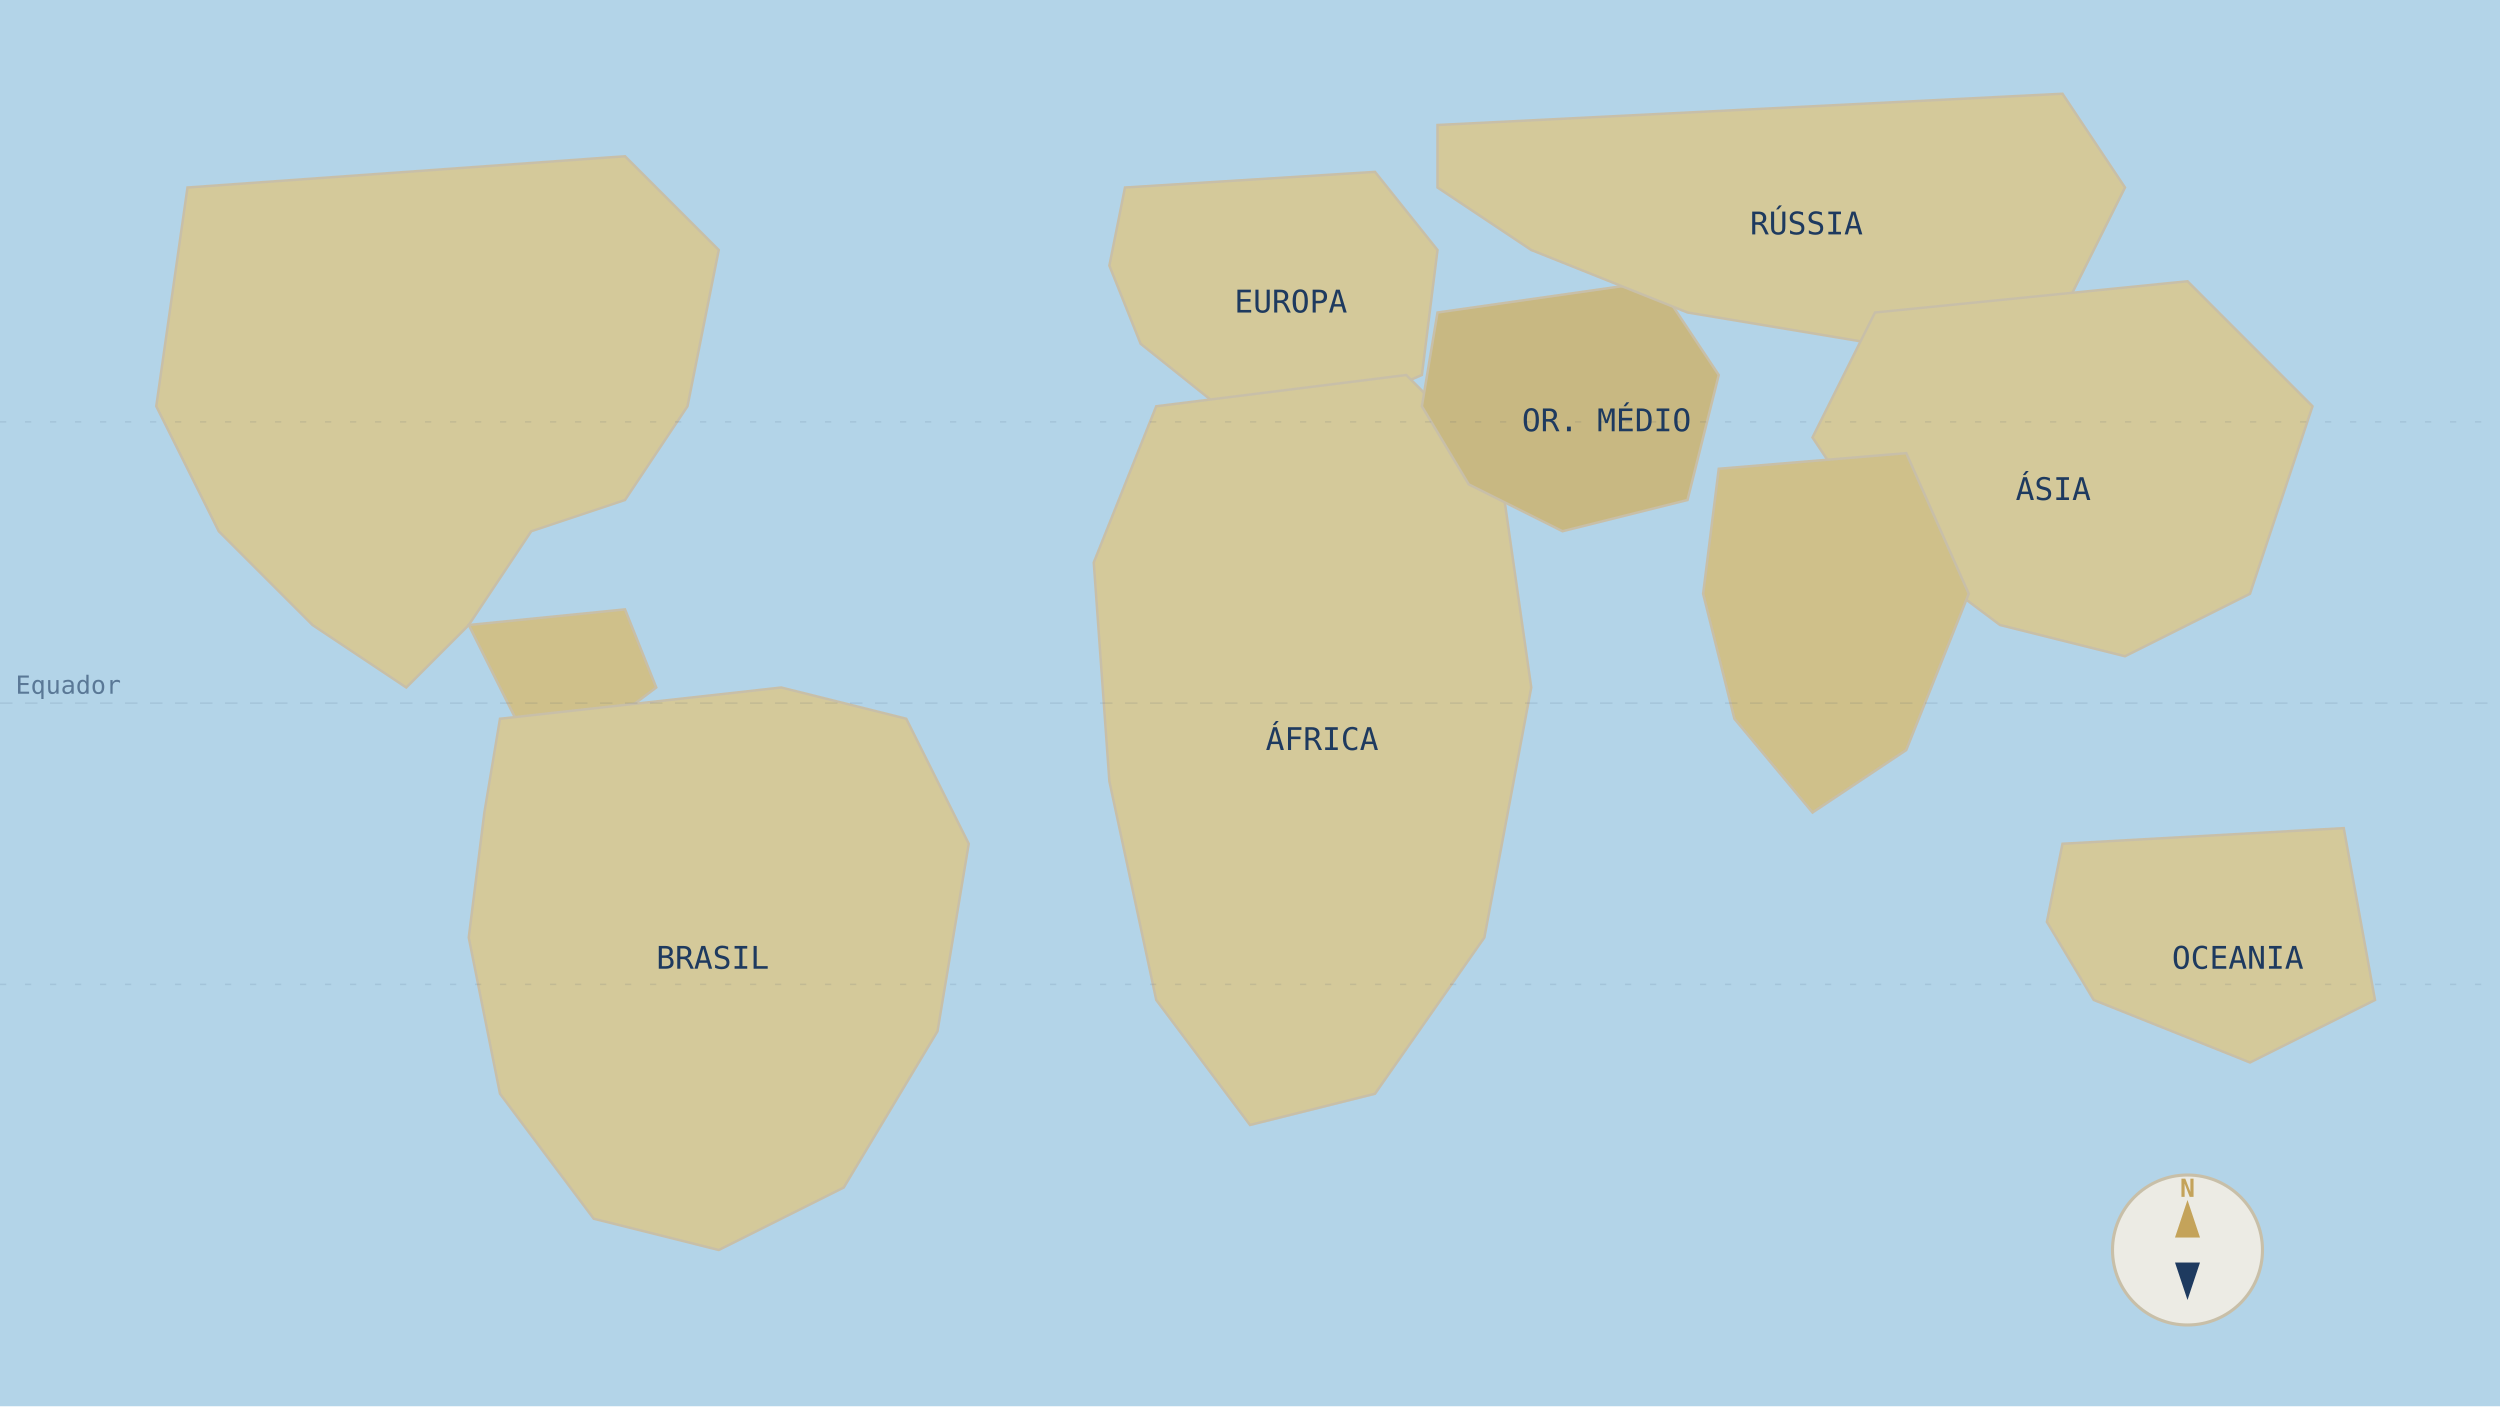
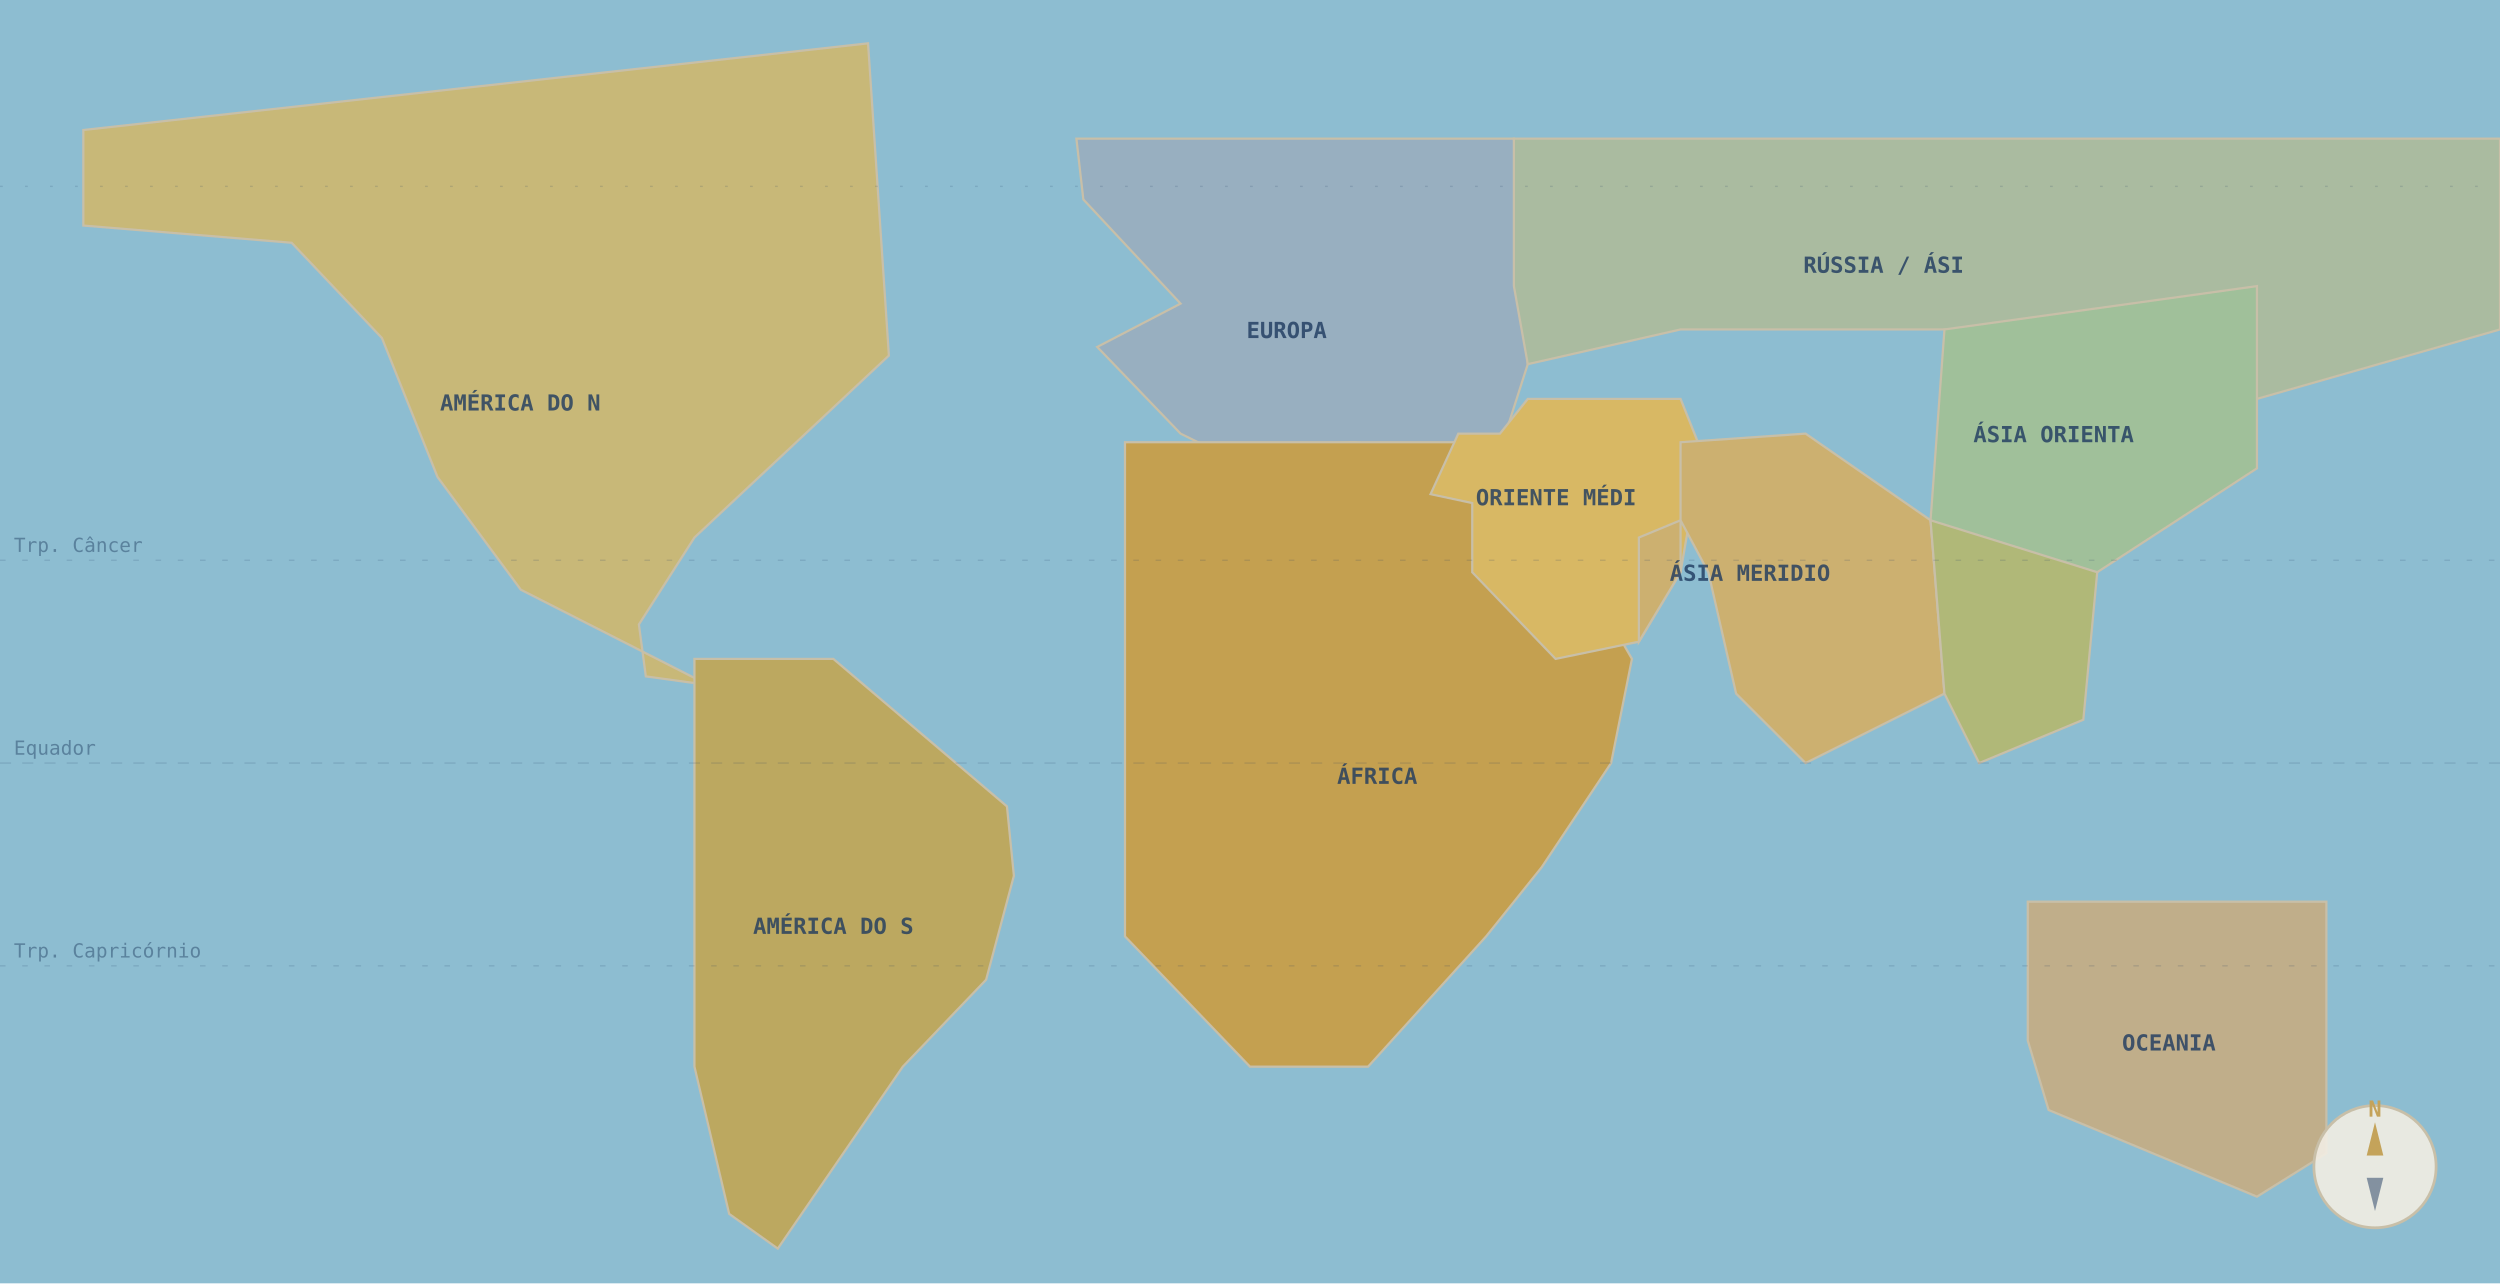
- <svg xmlns="http://www.w3.org/2000/svg" viewBox="0 0 800 450" role="img" aria-label="Mapa mundial simplificado">
+ <svg xmlns="http://www.w3.org/2000/svg" viewBox="0 0 900 462" role="img" aria-label="Mapa mundial simplificado">
  <defs>
    <style>
-       .country { stroke: #c8bfa8; stroke-width: 0.8; cursor: pointer; transition: opacity 0.15s; }
-       .country:hover { opacity: 0.75; }
-       .ocean { fill: #b3d4e8; }
-       .region-label { font-family: monospace; font-size: 10px; fill: #1e3a5f; pointer-events: none; }
-     </style>
+         .region { stroke:#c8bfa8; stroke-width:.8; cursor:pointer;
+                    transition:opacity .15s,filter .15s; }
+         .region:hover,.region:focus { opacity:.75; filter:brightness(1.12); outline:none; }
+         .region:focus-visible { outline:2px solid #c4a35a; outline-offset:2px; }
+         .rlabel { font-family:"DM Mono",monospace; font-size:8px; font-weight:600;
+                    fill:rgba(30,58,95,.8); text-anchor:middle; pointer-events:none; }
+         .graticule { stroke:rgba(30,58,95,.15); stroke-width:.5; fill:none; }
+       </style>
  </defs>
-   <rect width="800" height="450" class="ocean" />
-   <path class="country" data-id="north-america" data-name="América do Norte" fill="#d4c99a" d="M 60 60 L 200 50 L 230 80 L 220 130 L 200 160 L 170 170            L 150 200 L 130 220 L 100 200 L 70 170 L 50 130 Z" />
-   <path class="country" data-id="central-america" data-name="América Central" fill="#cfc08a" d="M 150 200 L 200 195 L 210 220 L 190 235 L 165 230 Z" />
-   <path class="country" data-id="south-america" data-name="América do Sul" fill="#d4c99a" d="M 160 230 L 250 220 L 290 230 L 310 270 L 300 330 L 270 380            L 230 400 L 190 390 L 160 350 L 150 300 L 155 260 Z" />
-   <text class="region-label" x="210" y="310">BRASIL</text>
-   <path class="country" data-id="europe" data-name="Europa" fill="#d4c99a" d="M 360 60 L 440 55 L 460 80 L 455 120 L 420 135 L 390 130            L 365 110 L 355 85 Z" />
-   <text class="region-label" x="395" y="100">EUROPA</text>
-   <path class="country" data-id="africa" data-name="África" fill="#d4c99a" d="M 370 130 L 450 120 L 480 150 L 490 220 L 475 300 L 440 350            L 400 360 L 370 320 L 355 250 L 350 180 Z" />
-   <text class="region-label" x="405" y="240">ÁFRICA</text>
-   <path class="country" data-id="middle-east" data-name="Oriente Médio" fill="#c8b882" d="M 460 100 L 530 90 L 550 120 L 540 160 L 500 170 L 470 155 L 455 130 Z" />
-   <text class="region-label" x="487" y="138">OR. MÉDIO</text>
-   <path class="country" data-id="russia" data-name="Rússia" fill="#d4c99a" d="M 460 40 L 660 30 L 680 60 L 660 100 L 600 110 L 540 100            L 490 80 L 460 60 Z" />
-   <text class="region-label" x="560" y="75">RÚSSIA</text>
-   <path class="country" data-id="east-asia" data-name="Ásia Oriental" fill="#d4c99a" d="M 600 100 L 700 90 L 740 130 L 720 190 L 680 210 L 640 200            L 600 170 L 580 140 Z" />
-   <text class="region-label" x="645" y="160">ÁSIA</text>
-   <path class="country" data-id="india" data-name="Índia / Sul da Ásia" fill="#cfc08a" d="M 550 150 L 610 145 L 630 190 L 610 240 L 580 260 L 555 230 L 545 190 Z" />
-   <path class="country" data-id="oceania" data-name="Oceania" fill="#d4c99a" d="M 660 270 L 750 265 L 760 320 L 720 340 L 670 320 L 655 295 Z" />
-   <text class="region-label" x="695" y="310">OCEANIA</text>
-   <g transform="translate(700, 400)">
-     <circle cx="0" cy="0" r="24" fill="rgba(242,237,227,0.9)" stroke="#c8bfa8" stroke-width="1" />
-     <polygon points="0,-16 -4,-4 4,-4" fill="#c4a35a" />
-     <text x="0" y="-17" text-anchor="middle" font-family="monospace" font-size="8" font-weight="bold" fill="#c4a35a">N</text>
-     <polygon points="0,16 -4,4 4,4" fill="#1e3a5f" />
+   <rect width="900" height="462" fill="#8dbdd1" />
+   <path class="region" data-id="america-norte" data-name="América do Norte" fill="#c8b878" d="M 30.0,46.8 312.5,15.6 320.0,128.0 250.0,193.5 230.0,224.8 232.5,243.5 255.0,246.6 187.5,212.3 157.5,171.7 137.5,121.7 105.0,87.4 30.0,81.2 Z" tabindex="0" role="button" aria-label="América do Norte" />
+   <path class="region" data-id="america-sul" data-name="América do Sul" fill="#bca860" d="M 250.0,237.2 300.0,237.2 362.5,290.3 365.0,315.3 355.0,352.7 325.0,384.0 280.0,449.5 262.5,437.0 250.0,384.0 250.0,274.7 Z" tabindex="0" role="button" aria-label="América do Sul" />
+   <path class="region" data-id="europa" data-name="Europa" fill="#98afc0" d="M 387.5,49.9 545.0,49.9 550.0,131.1 540.0,162.3 512.5,162.3 487.5,159.2 437.5,162.3 425.0,156.1 395.0,124.9 425.0,109.3 390.0,71.8 Z" tabindex="0" role="button" aria-label="Europa" />
+   <path class="region" data-id="africa" data-name="África" fill="#c4a050" d="M 405.0,159.2 542.5,159.2 587.5,237.2 580.0,274.7 555.0,312.2 535.0,337.1 492.5,384.0 450.0,384.0 405.0,337.1 405.0,237.2 Z" tabindex="0" role="button" aria-label="África" />
+   <path class="region" data-id="oriente-medio" data-name="Oriente Médio" fill="#d8b864" d="M 540.0,156.1 550.0,143.6 605.0,143.6 612.5,162.3 605.0,206.0 590.0,231.0 560.0,237.2 530.0,206.0 530.0,181.1 515.0,177.9 525.0,156.1 Z" tabindex="0" role="button" aria-label="Oriente Médio" />
+   <path class="region" data-id="russia" data-name="Rússia / Ásia Central" fill="#aabba0" d="M 545.0,49.9 900.0,49.9 900.0,118.6 812.5,143.6 700.0,118.6 605.0,118.6 550.0,131.1 545.0,103.0 545.0,49.9 Z" tabindex="0" role="button" aria-label="Rússia / Ásia Central" />
+   <path class="region" data-id="asia-meridional" data-name="Ásia Meridional" fill="#ccb070" d="M 605.0,159.2 650.0,156.1 695.0,187.3 700.0,249.7 650.0,274.7 625.0,249.7 615.0,206.0 605.0,187.3 590.0,193.5 590.0,231.0 605.0,206.0 Z" tabindex="0" role="button" aria-label="Ásia Meridional" />
+   <path class="region" data-id="asia-oriental" data-name="Ásia Oriental" fill="#a0c09a" d="M 700.0,118.6 812.5,103.0 812.5,168.6 755.0,206.0 700.0,212.3 695.0,187.3 700.0,118.6 Z" tabindex="0" role="button" aria-label="Ásia Oriental" />
+   <path class="region" data-id="sudeste-asiatico" data-name="Sudeste Asiático" fill="#b0b878" d="M 695.0,187.3 755.0,206.0 750.0,259.1 712.5,274.7 700.0,249.7 Z" tabindex="0" role="button" aria-label="Sudeste Asiático" />
+   <path class="region" data-id="oceania" data-name="Oceania" fill="#c0ae8a" d="M 730.0,324.6 837.5,324.6 837.5,415.2 812.5,430.8 737.5,399.6 730.0,374.6 Z" tabindex="0" role="button" aria-label="Oceania" />
+   <text class="rlabel" x="187.3" y="147.8">AMÉRICA DO N</text>
+   <text class="rlabel" x="300.0" y="336.2">AMÉRICA DO S</text>
+   <text class="rlabel" x="463.2" y="121.7">EUROPA</text>
+   <text class="rlabel" x="495.8" y="282.2">ÁFRICA</text>
+   <text class="rlabel" x="560.2" y="181.9">ORIENTE MÉDI</text>
+   <text class="rlabel" x="678.1" y="98.2">RÚSSIA / ÁSI</text>
+   <text class="rlabel" x="630.0" y="209.1">ÁSIA MERIDIO</text>
+   <text class="rlabel" x="739.3" y="159.2">ÁSIA ORIENTA</text>
+   <text class="rlabel" x="780.8" y="378.2">OCEANIA</text>
+   <line class="graticule" x1="0" y1="274.7" x2="900" y2="274.7" stroke-dasharray="4,4" />
+   <text x="5" y="271.7" font-family="monospace" font-size="7" fill="rgba(30,58,95,.45)">Equador</text>
+   <line class="graticule" x1="0" y1="347.7" x2="900" y2="347.7" stroke-dasharray="2,6" />
+   <text x="5" y="344.7" font-family="monospace" font-size="7" fill="rgba(30,58,95,.45)">Trp. Capricórnio</text>
+   <line class="graticule" x1="0" y1="201.7" x2="900" y2="201.7" stroke-dasharray="2,6" />
+   <text x="5" y="198.7" font-family="monospace" font-size="7" fill="rgba(30,58,95,.45)">Trp. Câncer</text>
+   <line class="graticule" x1="0" y1="67.1" x2="900" y2="67.1" stroke-dasharray="1,8" />
+   <g transform="translate(855,420)">
+     <circle r="22" fill="rgba(242,237,227,.9)" stroke="#c8bfa8" stroke-width="1" />
+     <polygon points="0,-16 -3,-4 3,-4" fill="#c4a35a" />
+     <polygon points="0,16 -3,4 3,4" fill="#1e3a5f" opacity=".5" />
+     <text text-anchor="middle" y="-18" font-family="monospace" font-size="8" font-weight="700" fill="#c4a35a">N</text>
  </g>
-   <g stroke="rgba(30,58,95,0.1)" stroke-width="0.5" fill="none">
-     <line x1="0" y1="225" x2="800" y2="225" stroke-dasharray="4,4" />
-     <line x1="0" y1="315" x2="800" y2="315" stroke-dasharray="2,6" />
-     <line x1="0" y1="135" x2="800" y2="135" stroke-dasharray="2,6" />
-   </g>
-   <text x="5" y="222" font-family="monospace" font-size="8" fill="#1e3a5f" opacity="0.6">Equador</text>
</svg>
